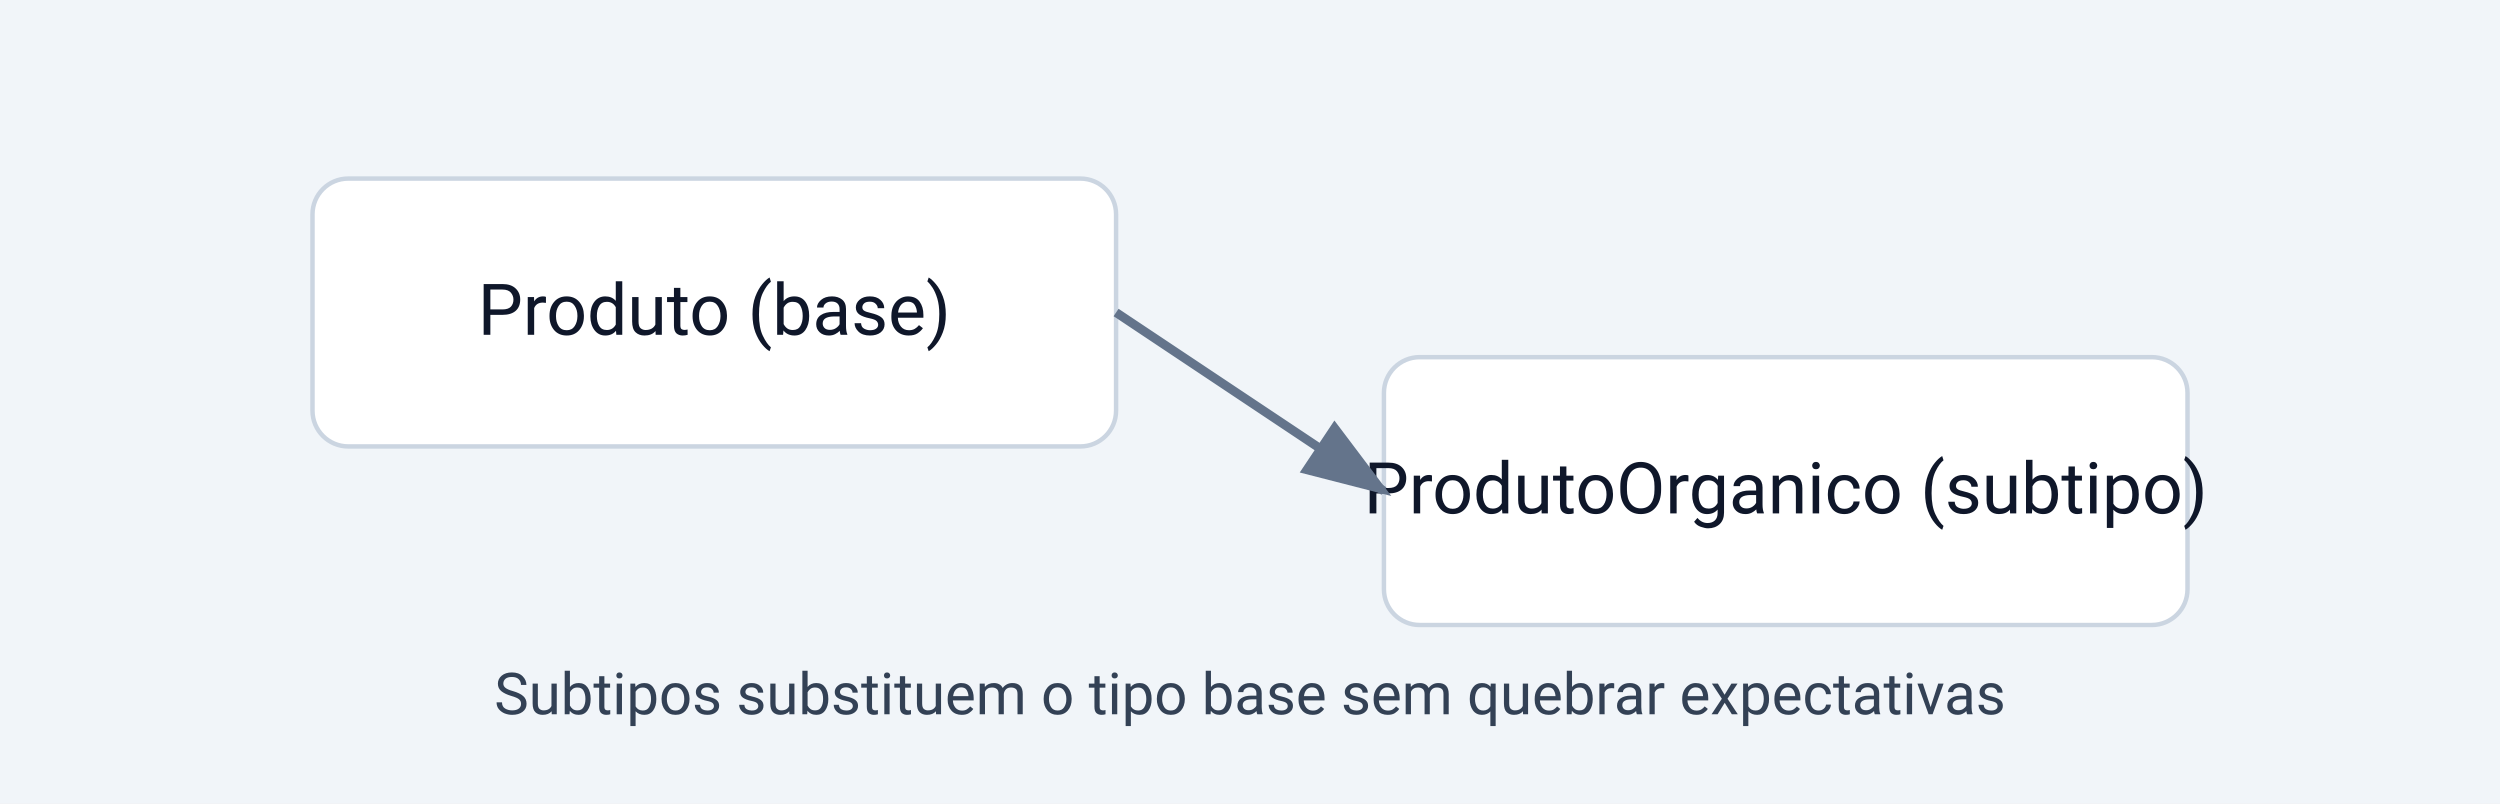
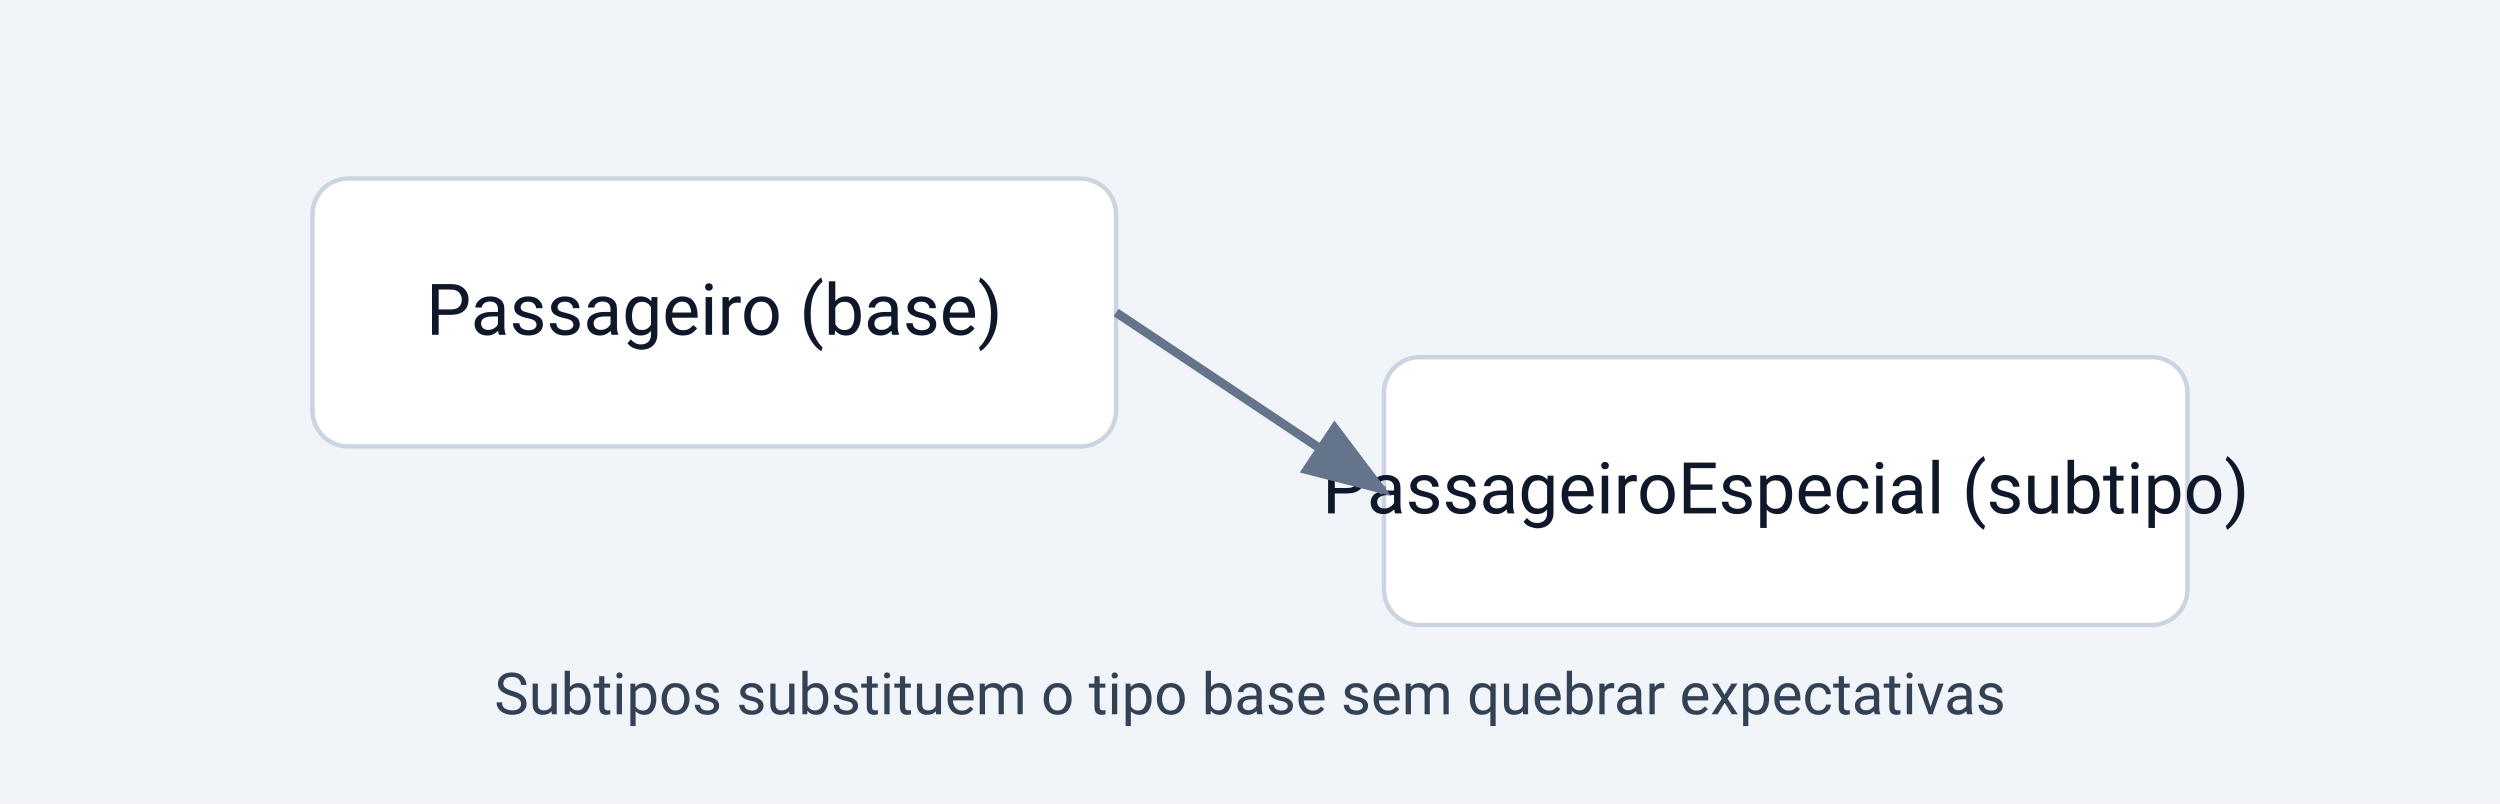
<svg xmlns="http://www.w3.org/2000/svg" width="560" height="180" viewBox="0 0 560 180">
  <rect width="560" height="180" fill="#F1F5F9" />
  <rect x="70" y="40" width="180" height="60" rx="8" fill="#ffffff" stroke="#CBD5E1" />
-   <text x="160" y="75" font-size="16" fill="#0F172A" text-anchor="middle" font-family="Segoe UI, Roboto">Produto (base)</text>
+   <text x="160" y="75" font-size="16" fill="#0F172A" text-anchor="middle" font-family="Segoe UI, Roboto">Passageiro (base)</text>
  <rect x="310" y="80" width="180" height="60" rx="8" fill="#ffffff" stroke="#CBD5E1" />
-   <text x="400" y="115" font-size="16" fill="#0F172A" text-anchor="middle" font-family="Segoe UI, Roboto">ProdutoOrganico (subtipo)</text>
+   <text x="400" y="115" font-size="16" fill="#0F172A" text-anchor="middle" font-family="Segoe UI, Roboto">PassageiroEspecial (subtipo)</text>
  <line x1="250" y1="70" x2="310" y2="110" stroke="#64748B" stroke-width="2" marker-end="url(#ah)" />
  <defs>
    <marker id="ah" markerWidth="10" markerHeight="7" refX="9" refY="3.5" orient="auto">
      <polygon points="0 0, 10 3.5, 0 7" fill="#64748B" />
    </marker>
  </defs>
  <text x="280" y="160" font-size="13" fill="#334155" text-anchor="middle" font-family="Segoe UI, Roboto">Subtipos substituem o tipo base sem quebrar expectativas</text>
</svg>
